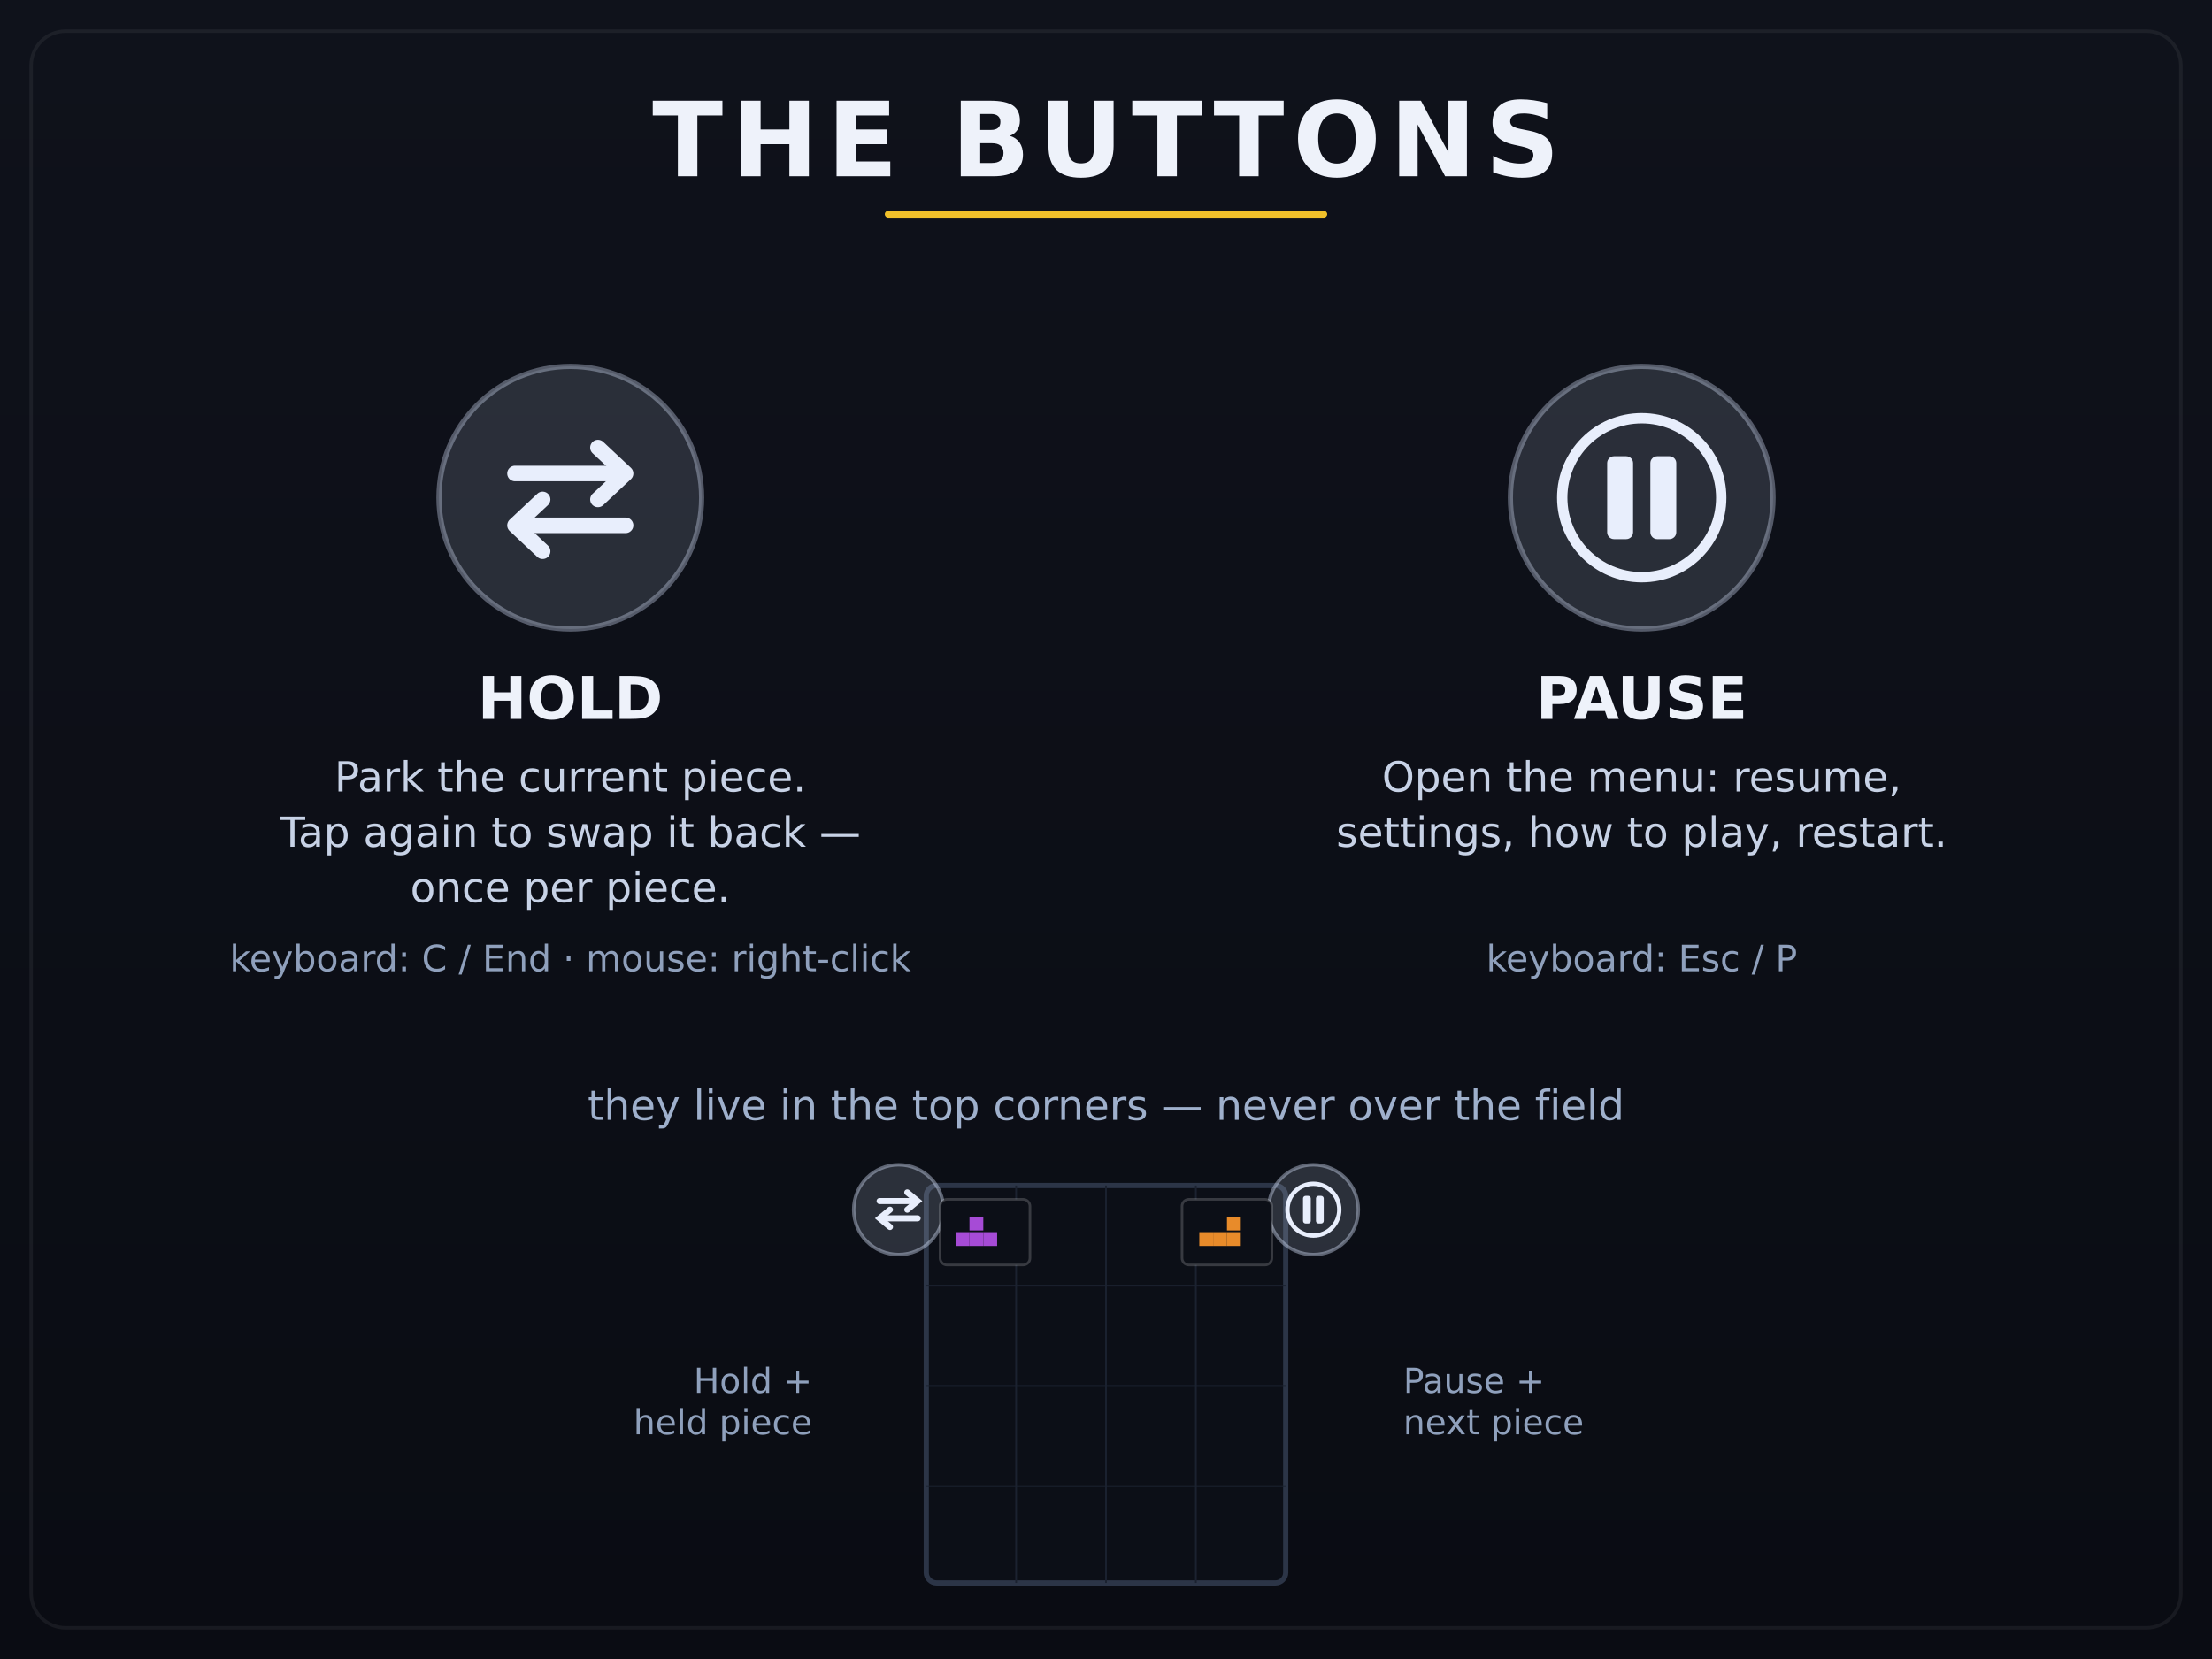
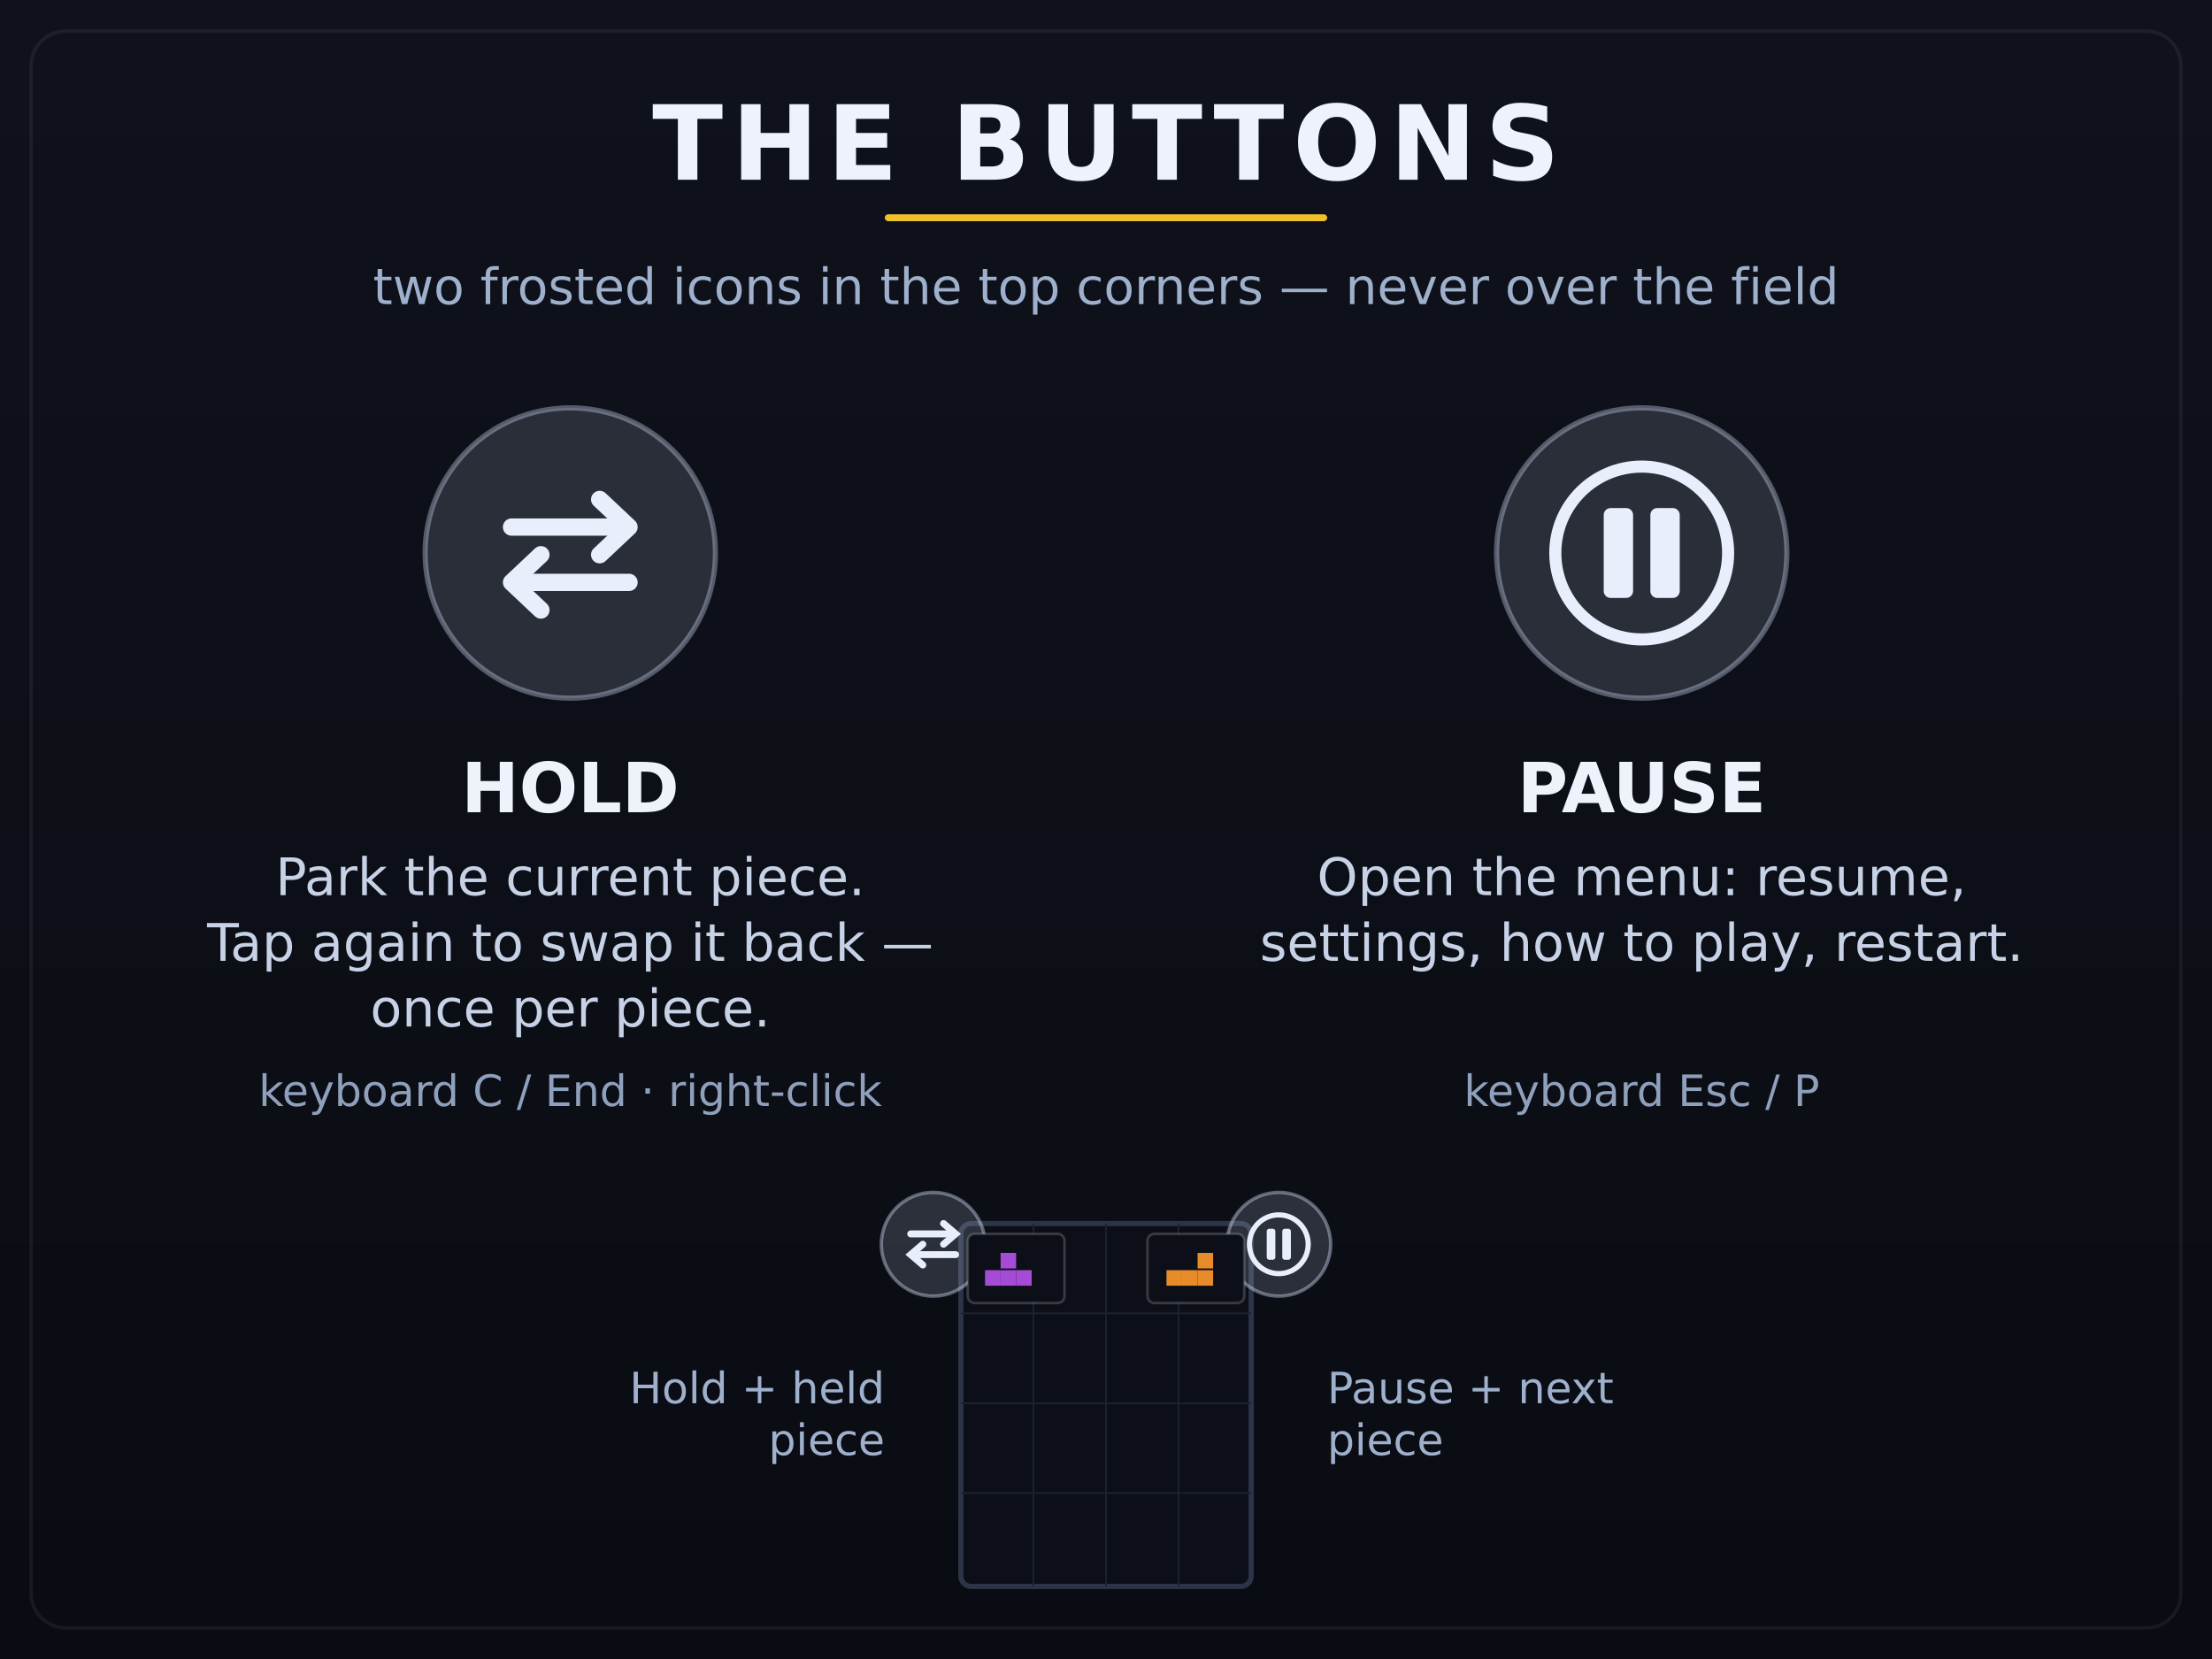
<svg xmlns="http://www.w3.org/2000/svg" width="1280" height="960" viewBox="0 0 1280 960" font-family="DejaVu Sans, 'Liberation Sans', sans-serif">
  <defs>
    <linearGradient id="bg" x1="0" y1="0" x2="0" y2="1">
      <stop offset="0" stop-color="#0f121b" />
      <stop offset="1" stop-color="#0a0c13" />
    </linearGradient>
  </defs>
  <rect width="1280" height="960" fill="url(#bg)" />
  <rect x="18" y="18" width="1244" height="924" rx="20" fill="none" stroke="#ffffff" stroke-opacity="0.06" stroke-width="2" />
-   <text x="640" y="102" text-anchor="middle" font-size="60" font-weight="700" fill="#eef2fa" letter-spacing="5">THE BUTTONS</text>
-   <rect x="512" y="122" width="256" height="4" rx="2" fill="#f0c02a" />
-   <g transform="translate(330 288)">
-     <circle cx="0" cy="0" r="76" fill="#d9e6ff" fill-opacity="0.14" stroke="#d9e6ff" stroke-opacity="0.35" stroke-width="3" />
-     <g stroke="#e8eefc" stroke-width="9" fill="none" stroke-linecap="round" stroke-linejoin="round">
-       <path d="M-32 -14 L 30 -14" />
-       <path d="M16 -29 L 32 -14 L 16 1" />
-       <path d="M32 16 L -30 16" />
-       <path d="M-16 1 L -32 16 L -16 31" />
+   <text x="640" y="104" text-anchor="middle" font-size="60" font-weight="700" fill="#eef2fa" letter-spacing="5">THE BUTTONS</text>
+   <rect x="512" y="124" width="256" height="4" rx="2" fill="#f0c02a" />
+   <text x="640" y="176" text-anchor="middle" font-size="29" fill="#9fb0cc">two frosted icons in the top corners — never over the field</text>
+   <g transform="translate(330 320)">
+     <circle cx="0" cy="0" r="84" fill="#d9e6ff" fill-opacity="0.14" stroke="#d9e6ff" stroke-opacity="0.35" stroke-width="3" />
+     <g stroke="#e8eefc" stroke-width="10" fill="none" stroke-linecap="round" stroke-linejoin="round">
+       <path d="M-34 -15 L 32 -15" />
+       <path d="M17 -31 L 34 -15 L 17 1" />
+       <path d="M34 17 L -32 17" />
+       <path d="M-17 1 L -34 17 L -17 33" />
    </g>
  </g>
-   <text x="330" y="416" text-anchor="middle" font-size="34" font-weight="700" fill="#eef2fa">HOLD</text>
-   <text x="330" y="458" text-anchor="middle" font-size="24" fill="#c7d2e6">Park the current piece.</text>
-   <text x="330" y="490" text-anchor="middle" font-size="24" fill="#c7d2e6">Tap again to swap it back —</text>
-   <text x="330" y="522" text-anchor="middle" font-size="24" fill="#c7d2e6">once per piece.</text>
-   <text x="330" y="562" text-anchor="middle" font-size="21" fill="#8fa0bc">keyboard: C / End · mouse: right-click</text>
-   <g transform="translate(950 288)">
-     <circle cx="0" cy="0" r="76" fill="#d9e6ff" fill-opacity="0.14" stroke="#d9e6ff" stroke-opacity="0.35" stroke-width="3" />
-     <circle cx="0" cy="0" r="46" fill="none" stroke="#e8eefc" stroke-width="6" />
-     <rect x="-20" y="-24" width="15" height="48" rx="4" fill="#e8eefc" />
-     <rect x="5" y="-24" width="15" height="48" rx="4" fill="#e8eefc" />
+   <text x="330" y="470" text-anchor="middle" font-size="40" font-weight="700" fill="#eef2fa">HOLD</text>
+   <text x="330" y="518" text-anchor="middle" font-size="30" fill="#c7d2e6">Park the current piece.</text>
+   <text x="330" y="556" text-anchor="middle" font-size="30" fill="#c7d2e6">Tap again to swap it back —</text>
+   <text x="330" y="594" text-anchor="middle" font-size="30" fill="#c7d2e6">once per piece.</text>
+   <text x="330" y="640" text-anchor="middle" font-size="25" fill="#8fa0bc">keyboard C / End · right-click</text>
+   <g transform="translate(950 320)">
+     <circle cx="0" cy="0" r="84" fill="#d9e6ff" fill-opacity="0.14" stroke="#d9e6ff" stroke-opacity="0.35" stroke-width="3" />
+     <circle cx="0" cy="0" r="50" fill="none" stroke="#e8eefc" stroke-width="7" />
+     <rect x="-22" y="-26" width="17" height="52" rx="4" fill="#e8eefc" />
+     <rect x="5" y="-26" width="17" height="52" rx="4" fill="#e8eefc" />
  </g>
-   <text x="950" y="416" text-anchor="middle" font-size="34" font-weight="700" fill="#eef2fa">PAUSE</text>
-   <text x="950" y="458" text-anchor="middle" font-size="24" fill="#c7d2e6">Open the menu: resume,</text>
-   <text x="950" y="490" text-anchor="middle" font-size="24" fill="#c7d2e6">settings, how to play, restart.</text>
-   <text x="950" y="562" text-anchor="middle" font-size="21" fill="#8fa0bc">keyboard: Esc / P</text>
-   <text x="640" y="648" text-anchor="middle" font-size="24" fill="#9fb0cc">they live in the top corners — never over the field</text>
-   <rect x="536" y="686" width="208" height="230" rx="6" fill="#0c0f17" stroke="#2c3547" stroke-width="3" />
+   <text x="950" y="470" text-anchor="middle" font-size="40" font-weight="700" fill="#eef2fa">PAUSE</text>
+   <text x="950" y="518" text-anchor="middle" font-size="30" fill="#c7d2e6">Open the menu: resume,</text>
+   <text x="950" y="556" text-anchor="middle" font-size="30" fill="#c7d2e6">settings, how to play, restart.</text>
+   <text x="950" y="640" text-anchor="middle" font-size="25" fill="#8fa0bc">keyboard Esc / P</text>
+   <rect x="556" y="708" width="168" height="210" rx="6" fill="#0c0f17" stroke="#2c3547" stroke-width="3" />
  <g stroke="#1b2230" stroke-width="1">
-     <line x1="588" y1="686" x2="588" y2="916" />
-     <line x1="640" y1="686" x2="640" y2="916" />
-     <line x1="692" y1="686" x2="692" y2="916" />
-     <line x1="536" y1="744" x2="744" y2="744" />
-     <line x1="536" y1="802" x2="744" y2="802" />
-     <line x1="536" y1="860" x2="744" y2="860" />
+     <line x1="598" y1="708" x2="598" y2="918" />
+     <line x1="640" y1="708" x2="640" y2="918" />
+     <line x1="682" y1="708" x2="682" y2="918" />
+     <line x1="556" y1="760" x2="724" y2="760" />
+     <line x1="556" y1="812" x2="724" y2="812" />
+     <line x1="556" y1="864" x2="724" y2="864" />
  </g>
-   <g transform="translate(520 700)">
-     <circle cx="0" cy="0" r="26" fill="#d9e6ff" fill-opacity="0.16" stroke="#d9e6ff" stroke-opacity="0.4" stroke-width="2" />
-     <g stroke="#e8eefc" stroke-width="3.5" fill="none" stroke-linecap="round">
-       <path d="M-11 -5 L 10 -5" />
-       <path d="M5 -10 L 11 -5 L 5 0" />
-       <path d="M11 5 L -10 5" />
-       <path d="M-5 0 L -11 5 L -5 10" />
+   <g transform="translate(540 720)">
+     <circle cx="0" cy="0" r="30" fill="#d9e6ff" fill-opacity="0.16" stroke="#d9e6ff" stroke-opacity="0.4" stroke-width="2" />
+     <g stroke="#e8eefc" stroke-width="4" fill="none" stroke-linecap="round">
+       <path d="M-13 -6 L 12 -6" />
+       <path d="M6 -12 L 13 -6 L 6 0" />
+       <path d="M13 6 L -12 6" />
+       <path d="M-6 0 L -13 6 L -6 12" />
    </g>
  </g>
-   <g transform="translate(760 700)">
-     <circle cx="0" cy="0" r="26" fill="#d9e6ff" fill-opacity="0.16" stroke="#d9e6ff" stroke-opacity="0.4" stroke-width="2" />
-     <circle cx="0" cy="0" r="15" fill="none" stroke="#e8eefc" stroke-width="2.5" />
-     <rect x="-6" y="-8" width="4.5" height="16" rx="1.5" fill="#e8eefc" />
-     <rect x="1.5" y="-8" width="4.5" height="16" rx="1.5" fill="#e8eefc" />
+   <g transform="translate(740 720)">
+     <circle cx="0" cy="0" r="30" fill="#d9e6ff" fill-opacity="0.16" stroke="#d9e6ff" stroke-opacity="0.4" stroke-width="2" />
+     <circle cx="0" cy="0" r="17" fill="none" stroke="#e8eefc" stroke-width="3" />
+     <rect x="-7" y="-9" width="5" height="18" rx="1.5" fill="#e8eefc" />
+     <rect x="2" y="-9" width="5" height="18" rx="1.5" fill="#e8eefc" />
  </g>
-   <rect x="544" y="694" width="52" height="38" rx="4" fill="#0c0f17" stroke="#ffffff" stroke-opacity="0.18" stroke-width="1.5" />
+   <rect x="560" y="714" width="56" height="40" rx="4" fill="#0c0f17" stroke="#ffffff" stroke-opacity="0.18" stroke-width="1.5" />
  <g fill="#a64bd6">
-     <rect x="561" y="704" width="8" height="8" />
-     <rect x="553" y="713" width="8" height="8" />
-     <rect x="561" y="713" width="8" height="8" />
-     <rect x="569" y="713" width="8" height="8" />
+     <rect x="579" y="725" width="9" height="9" />
+     <rect x="570" y="735" width="9" height="9" />
+     <rect x="579" y="735" width="9" height="9" />
+     <rect x="588" y="735" width="9" height="9" />
  </g>
-   <rect x="684" y="694" width="52" height="38" rx="4" fill="#0c0f17" stroke="#ffffff" stroke-opacity="0.18" stroke-width="1.5" />
+   <rect x="664" y="714" width="56" height="40" rx="4" fill="#0c0f17" stroke="#ffffff" stroke-opacity="0.18" stroke-width="1.5" />
  <g fill="#e88b2a">
-     <rect x="694" y="713" width="8" height="8" />
-     <rect x="702" y="713" width="8" height="8" />
-     <rect x="710" y="713" width="8" height="8" />
-     <rect x="710" y="704" width="8" height="8" />
+     <rect x="675" y="735" width="9" height="9" />
+     <rect x="684" y="735" width="9" height="9" />
+     <rect x="693" y="735" width="9" height="9" />
+     <rect x="693" y="725" width="9" height="9" />
  </g>
-   <text x="470" y="806" text-anchor="end" font-size="20" fill="#8fa0bc">Hold +</text>
-   <text x="470" y="830" text-anchor="end" font-size="20" fill="#8fa0bc">held piece</text>
-   <text x="812" y="806" font-size="20" fill="#8fa0bc">Pause +</text>
-   <text x="812" y="830" font-size="20" fill="#8fa0bc">next piece</text>
+   <text x="512" y="812" text-anchor="end" font-size="25" fill="#9fb0cc">Hold + held</text>
+   <text x="512" y="842" text-anchor="end" font-size="25" fill="#9fb0cc">piece</text>
+   <text x="768" y="812" font-size="25" fill="#9fb0cc">Pause + next</text>
+   <text x="768" y="842" font-size="25" fill="#9fb0cc">piece</text>
</svg>
